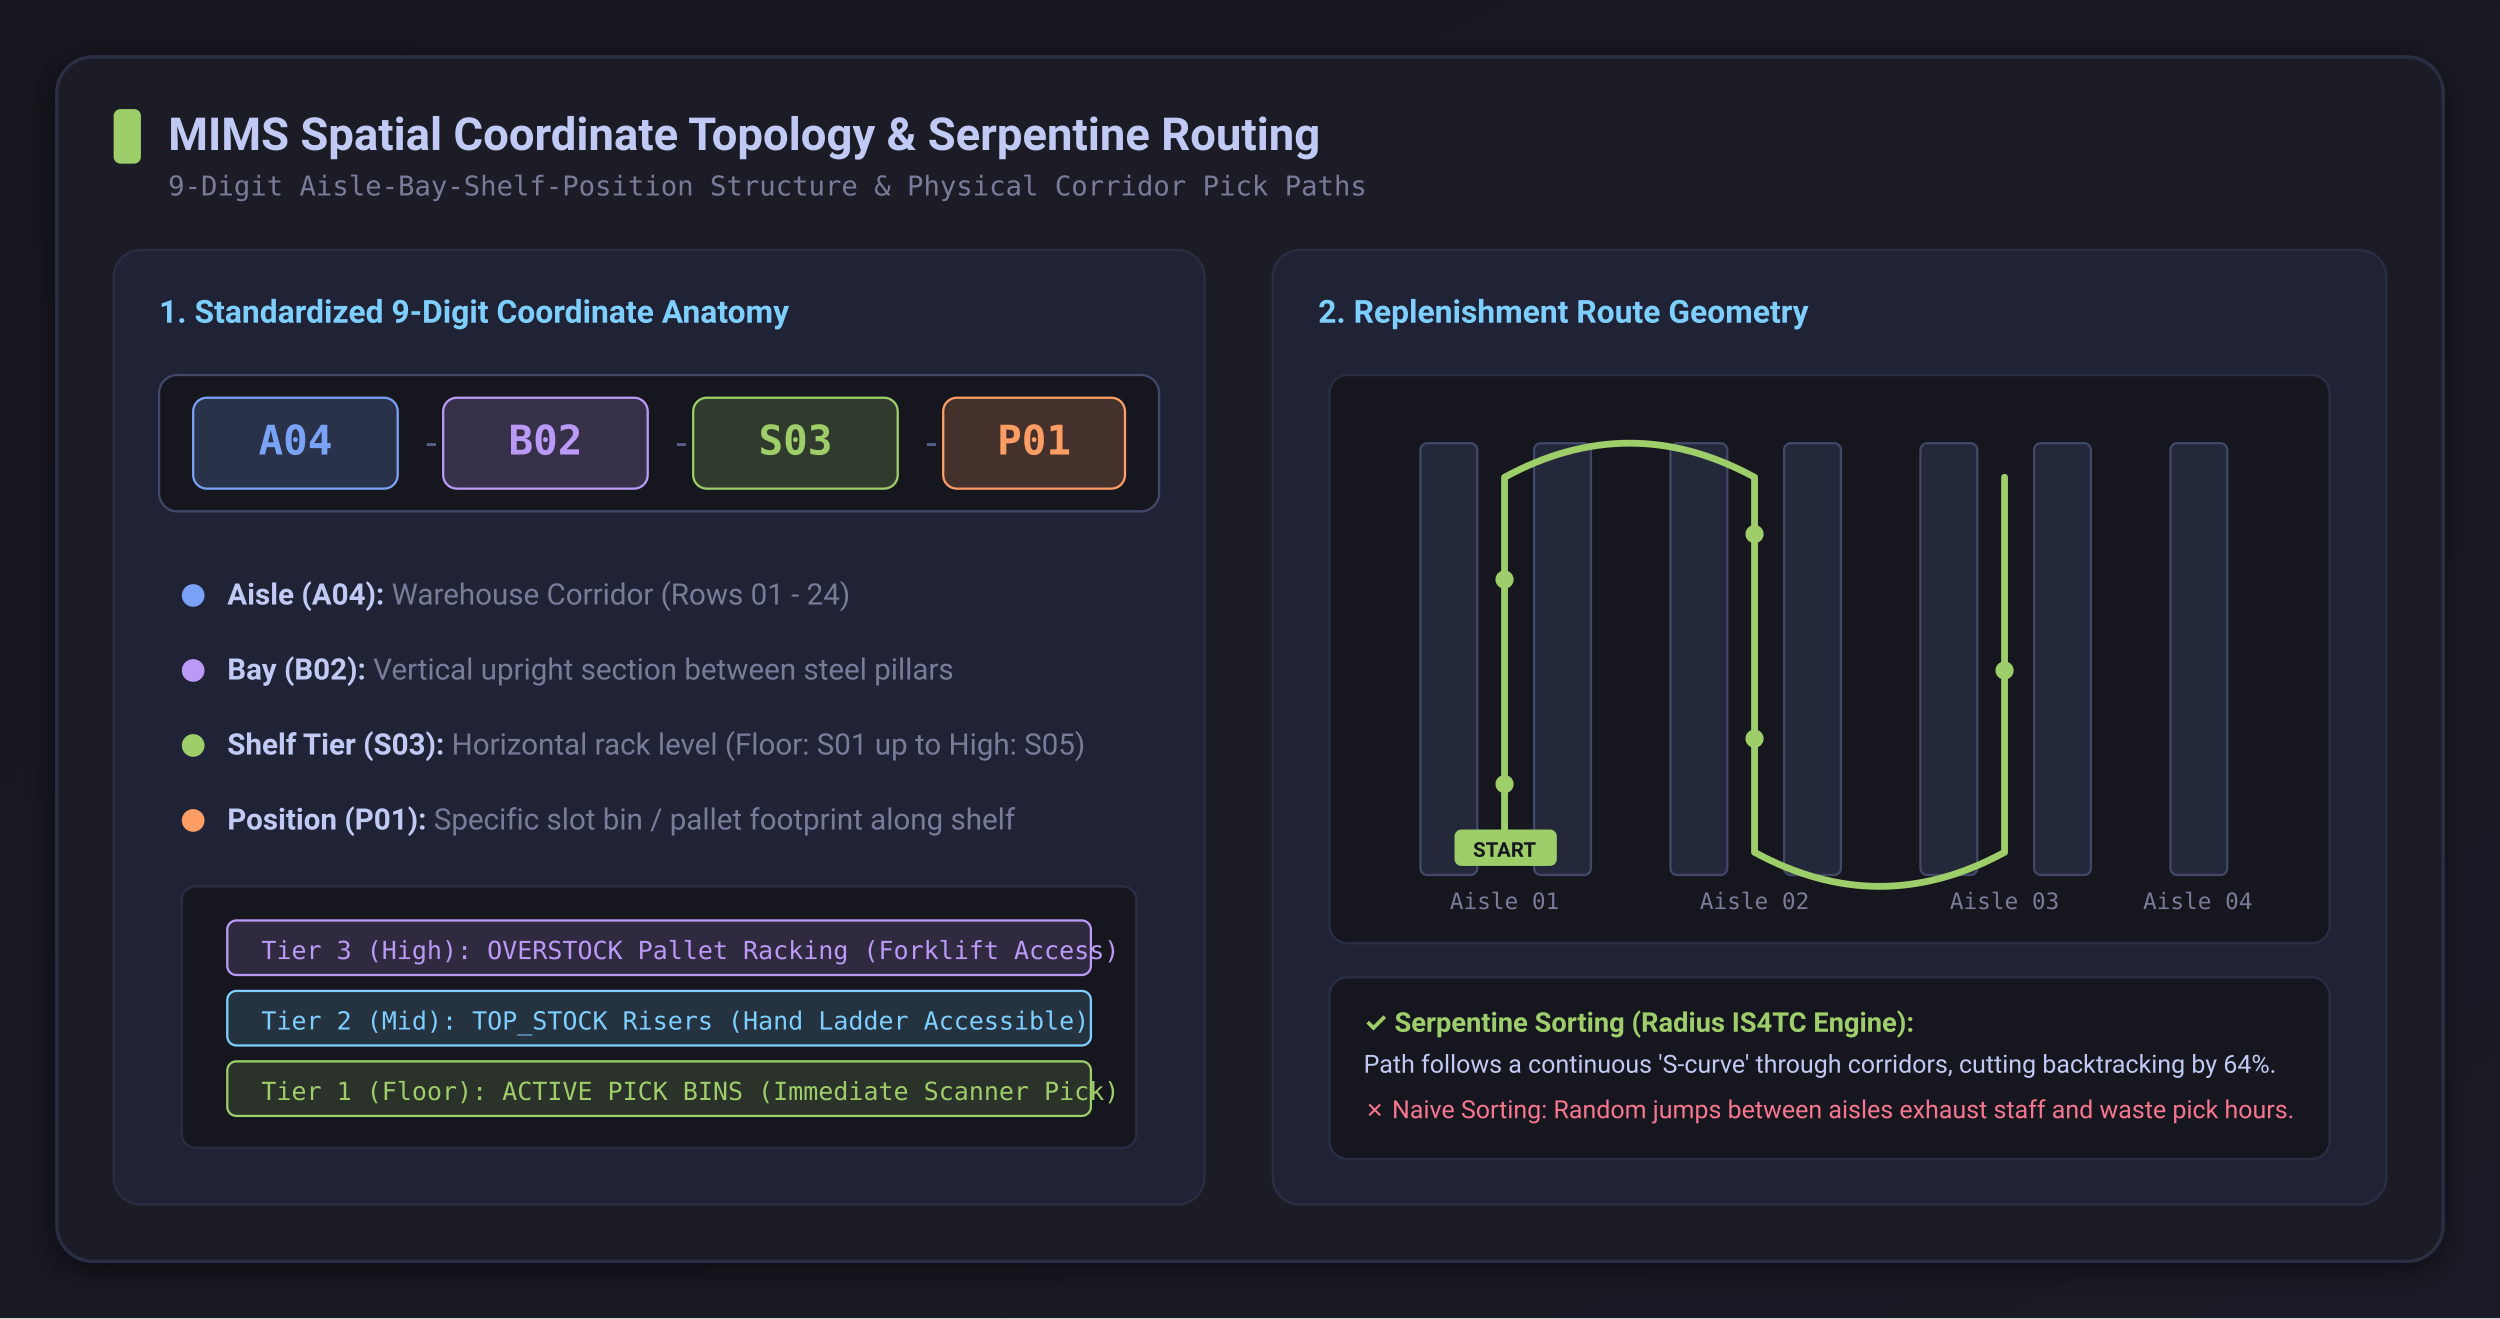
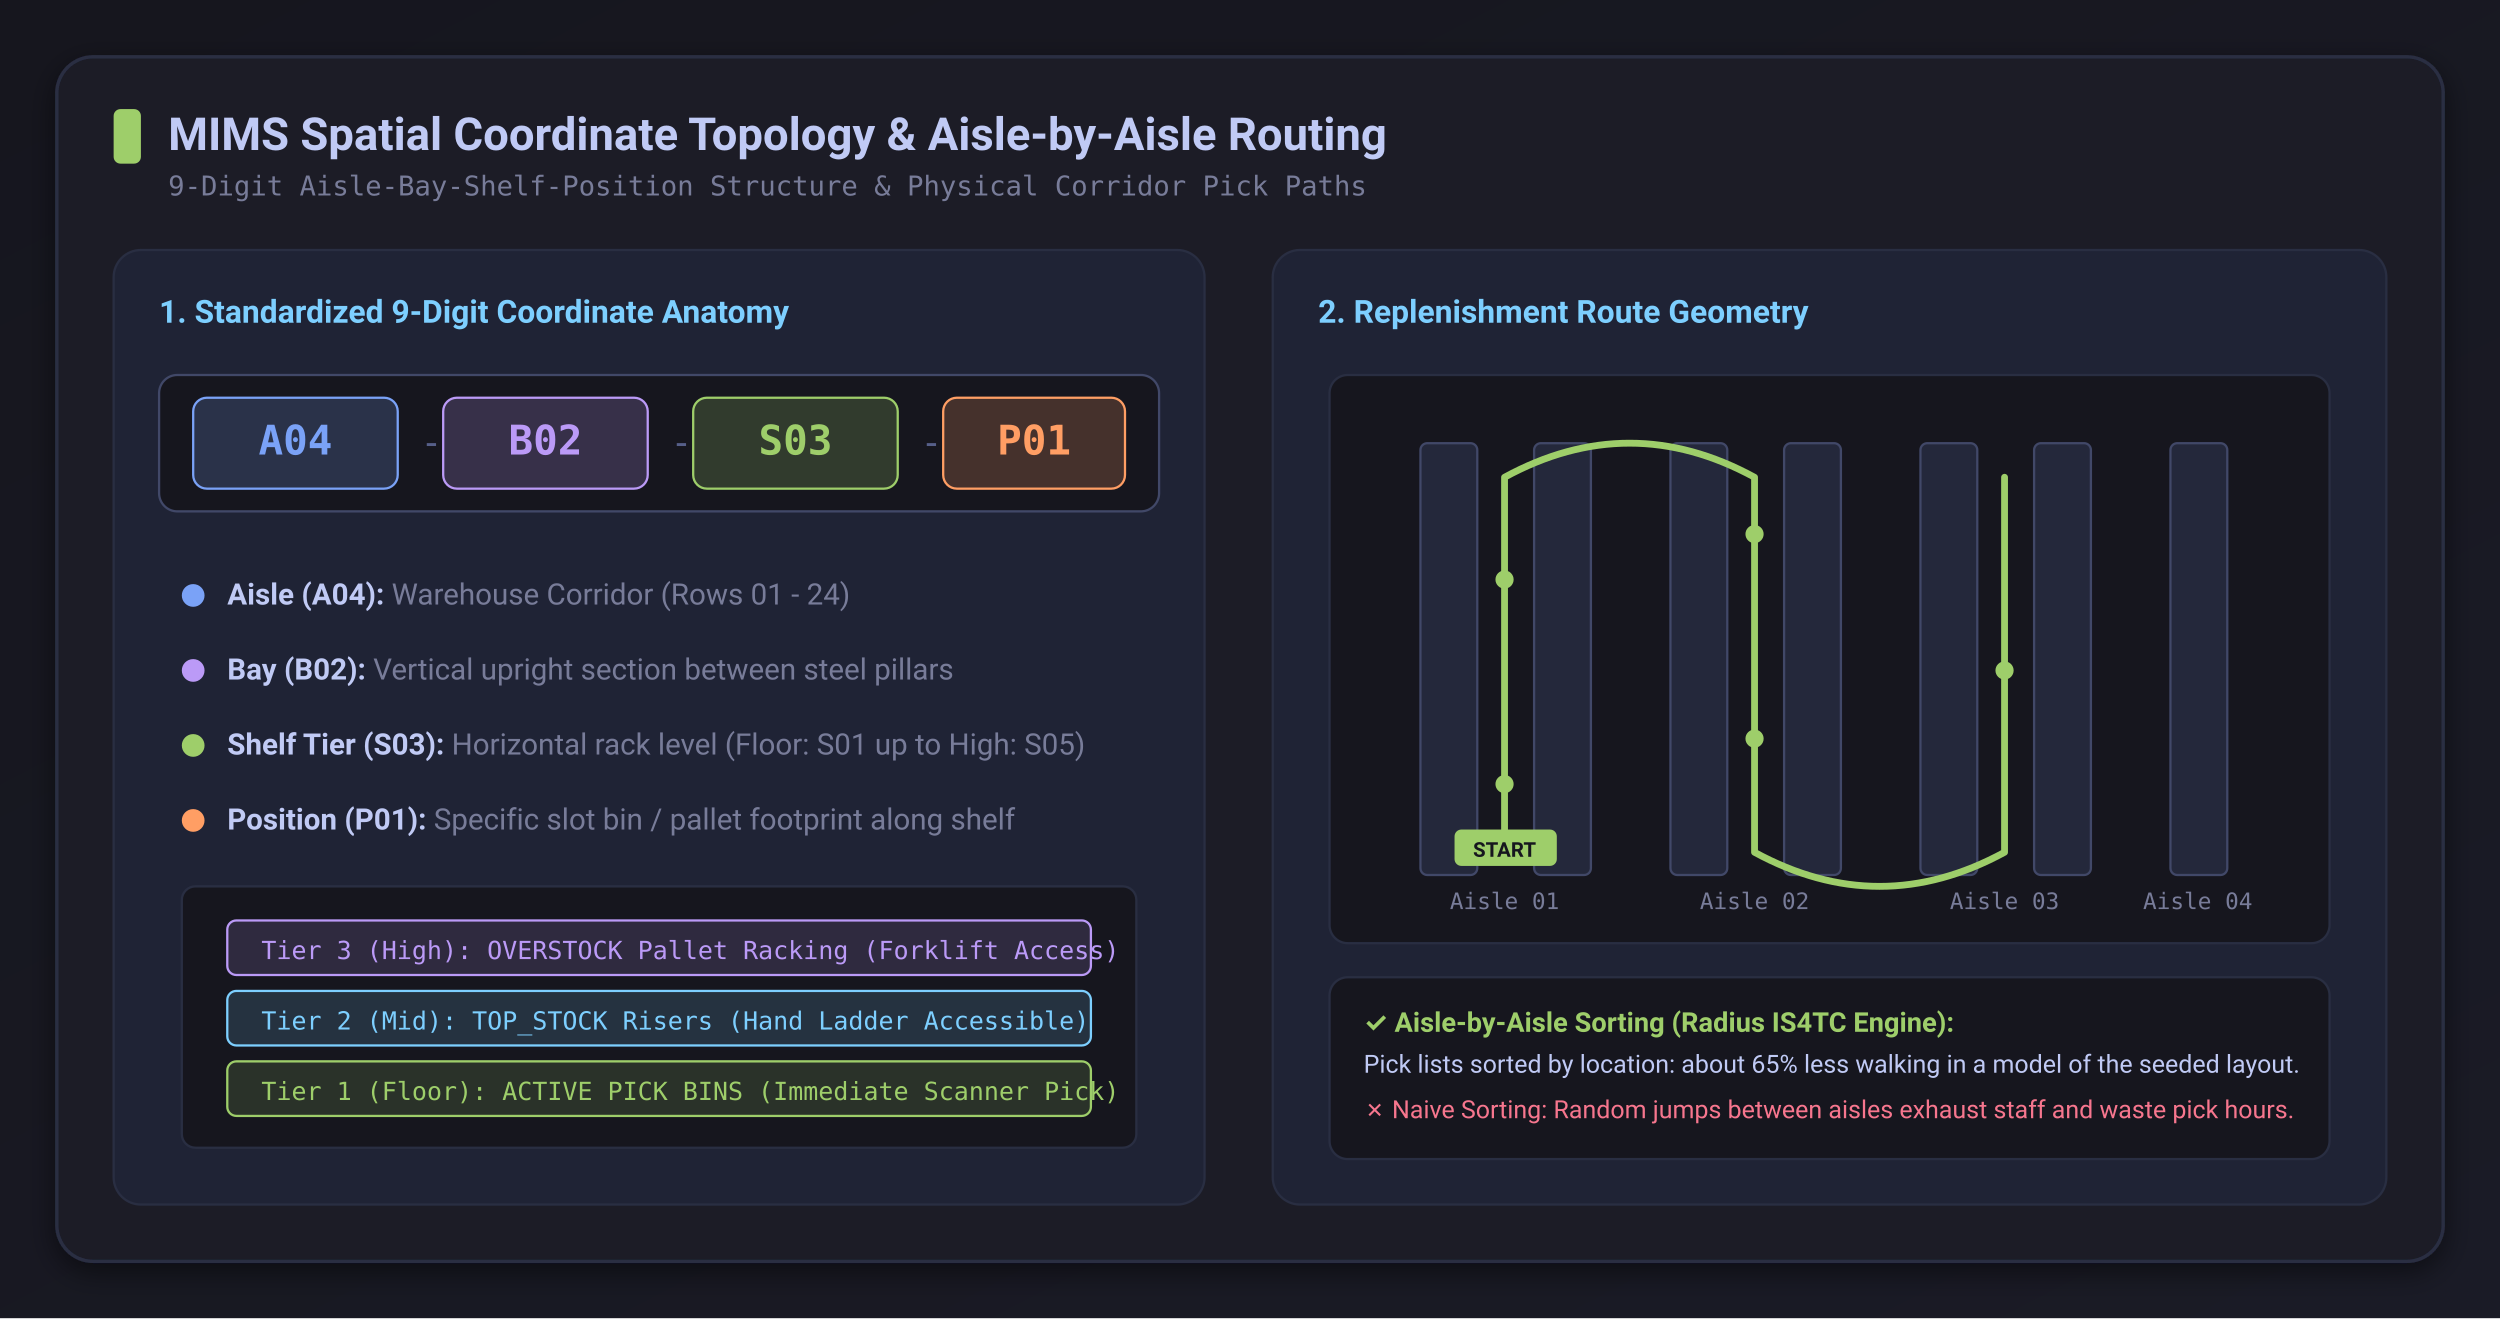
<svg xmlns="http://www.w3.org/2000/svg" viewBox="0 0 1100 580" width="100%" height="100%" style="background-color: #16161e; font-family: -apple-system, BlinkMacSystemFont, 'Segoe UI', Roboto, 'Helvetica Neue', Arial, sans-serif;">
  <defs>
    <linearGradient id="bgGrad" x1="0%" y1="0%" x2="100%" y2="100%">
      <stop offset="0%" stop-color="#16161e" />
      <stop offset="100%" stop-color="#1a1b26" />
    </linearGradient>
    <filter id="cardShadow" x="-5%" y="-5%" width="110%" height="115%">
      <feDropShadow dx="0" dy="4" stdDeviation="6" flood-color="#000000" flood-opacity="0.5" />
    </filter>
  </defs>
  <rect width="1100" height="580" fill="url(#bgGrad)" />
  <rect x="25" y="25" width="1050" height="530" rx="16" fill="#1a1b26" stroke="#292e42" stroke-width="1.5" filter="url(#cardShadow)" />
  <g transform="translate(50, 60)">
    <rect x="0" y="-12" width="12" height="24" rx="3" fill="#9ece6a" />
-     <text x="24" y="6" fill="#c0caf5" font-size="20" font-weight="700">MIMS Spatial Coordinate Topology &amp; Serpentine Routing</text>
+     <text x="24" y="6" fill="#c0caf5" font-size="20" font-weight="700">MIMS Spatial Coordinate Topology &amp; Aisle-by-Aisle Routing</text>
    <text x="24" y="26" fill="#787c99" font-size="12" font-family="monospace">9-Digit Aisle-Bay-Shelf-Position Structure &amp; Physical Corridor Pick Paths</text>
  </g>
  <g transform="translate(50, 110)">
    <rect x="0" y="0" width="480" height="420" rx="12" fill="#1f2335" stroke="#292e42" />
    <text x="20" y="32" fill="#7dcfff" font-size="14" font-weight="700">1. Standardized 9-Digit Coordinate Anatomy</text>
    <g transform="translate(20, 55)">
      <rect x="0" y="0" width="440" height="60" rx="8" fill="#16161e" stroke="#414868" />
      <rect x="15" y="10" width="90" height="40" rx="6" fill="#7aa2f7" fill-opacity="0.2" stroke="#7aa2f7" />
      <text x="60" y="35" fill="#7aa2f7" font-size="18" font-weight="700" font-family="monospace" text-anchor="middle">A04</text>
      <text x="115" y="35" fill="#565f89" font-size="16" font-family="monospace">-</text>
      <rect x="125" y="10" width="90" height="40" rx="6" fill="#bb9af7" fill-opacity="0.2" stroke="#bb9af7" />
      <text x="170" y="35" fill="#bb9af7" font-size="18" font-weight="700" font-family="monospace" text-anchor="middle">B02</text>
      <text x="225" y="35" fill="#565f89" font-size="16" font-family="monospace">-</text>
      <rect x="235" y="10" width="90" height="40" rx="6" fill="#9ece6a" fill-opacity="0.2" stroke="#9ece6a" />
      <text x="280" y="35" fill="#9ece6a" font-size="18" font-weight="700" font-family="monospace" text-anchor="middle">S03</text>
      <text x="335" y="35" fill="#565f89" font-size="16" font-family="monospace">-</text>
      <rect x="345" y="10" width="80" height="40" rx="6" fill="#ff9e64" fill-opacity="0.2" stroke="#ff9e64" />
      <text x="385" y="35" fill="#ff9e64" font-size="18" font-weight="700" font-family="monospace" text-anchor="middle">P01</text>
    </g>
    <g transform="translate(25, 140)">
      <circle cx="10" cy="12" r="5" fill="#7aa2f7" />
      <text x="25" y="16" fill="#c0caf5" font-size="13" font-weight="600">Aisle (A04): <tspan fill="#787c99" font-weight="400">Warehouse Corridor (Rows 01 - 24)</tspan>
      </text>
      <circle cx="10" cy="45" r="5" fill="#bb9af7" />
      <text x="25" y="49" fill="#c0caf5" font-size="13" font-weight="600">Bay (B02): <tspan fill="#787c99" font-weight="400">Vertical upright section between steel pillars</tspan>
      </text>
      <circle cx="10" cy="78" r="5" fill="#9ece6a" />
      <text x="25" y="82" fill="#c0caf5" font-size="13" font-weight="600">Shelf Tier (S03): <tspan fill="#787c99" font-weight="400">Horizontal rack level (Floor: S01 up to High: S05)</tspan>
      </text>
      <circle cx="10" cy="111" r="5" fill="#ff9e64" />
      <text x="25" y="115" fill="#c0caf5" font-size="13" font-weight="600">Position (P01): <tspan fill="#787c99" font-weight="400">Specific slot bin / pallet footprint along shelf</tspan>
      </text>
    </g>
    <g transform="translate(30, 280)">
      <rect x="0" y="0" width="420" height="115" rx="6" fill="#16161e" stroke="#292e42" />
      <rect x="20" y="15" width="380" height="24" rx="4" fill="#bb9af7" fill-opacity="0.15" stroke="#bb9af7" />
      <text x="35" y="32" fill="#bb9af7" font-size="11" font-family="monospace">Tier 3 (High): OVERSTOCK Pallet Racking (Forklift Access)</text>
      <rect x="20" y="46" width="380" height="24" rx="4" fill="#7dcfff" fill-opacity="0.15" stroke="#7dcfff" />
      <text x="35" y="63" fill="#7dcfff" font-size="11" font-family="monospace">Tier 2 (Mid): TOP_STOCK Risers (Hand Ladder Accessible)</text>
      <rect x="20" y="77" width="380" height="24" rx="4" fill="#9ece6a" fill-opacity="0.15" stroke="#9ece6a" />
      <text x="35" y="94" fill="#9ece6a" font-size="11" font-family="monospace">Tier 1 (Floor): ACTIVE PICK BINS (Immediate Scanner Pick)</text>
    </g>
  </g>
  <g transform="translate(560, 110)">
    <rect x="0" y="0" width="490" height="420" rx="12" fill="#1f2335" stroke="#292e42" />
    <text x="20" y="32" fill="#7dcfff" font-size="14" font-weight="700">2. Replenishment Route Geometry</text>
    <g transform="translate(25, 55)">
      <rect x="0" y="0" width="440" height="250" rx="8" fill="#16161e" stroke="#292e42" />
      <rect x="40" y="30" width="25" height="190" rx="3" fill="#24283b" stroke="#414868" />
      <rect x="90" y="30" width="25" height="190" rx="3" fill="#24283b" stroke="#414868" />
      <text x="77" y="235" fill="#787c99" font-size="10" font-family="monospace" text-anchor="middle">Aisle 01</text>
      <rect x="150" y="30" width="25" height="190" rx="3" fill="#24283b" stroke="#414868" />
      <rect x="200" y="30" width="25" height="190" rx="3" fill="#24283b" stroke="#414868" />
      <text x="187" y="235" fill="#787c99" font-size="10" font-family="monospace" text-anchor="middle">Aisle 02</text>
      <rect x="260" y="30" width="25" height="190" rx="3" fill="#24283b" stroke="#414868" />
      <rect x="310" y="30" width="25" height="190" rx="3" fill="#24283b" stroke="#414868" />
      <text x="297" y="235" fill="#787c99" font-size="10" font-family="monospace" text-anchor="middle">Aisle 03</text>
      <rect x="370" y="30" width="25" height="190" rx="3" fill="#24283b" stroke="#414868" />
      <text x="382" y="235" fill="#787c99" font-size="10" font-family="monospace" text-anchor="middle">Aisle 04</text>
      <path d="M 77 210 L 77 45 Q 132 15 187 45 L 187 210 Q 242 240 297 210 L 297 45" fill="none" stroke="#9ece6a" stroke-width="3" stroke-linecap="round" stroke-linejoin="round" />
      <circle cx="77" cy="180" r="4" fill="#9ece6a" />
      <circle cx="77" cy="90" r="4" fill="#9ece6a" />
      <circle cx="187" cy="70" r="4" fill="#9ece6a" />
      <circle cx="187" cy="160" r="4" fill="#9ece6a" />
      <circle cx="297" cy="130" r="4" fill="#9ece6a" />
      <rect x="55" y="200" width="45" height="16" rx="3" fill="#9ece6a" />
      <text x="77" y="212" fill="#16161e" font-size="9" font-weight="700" text-anchor="middle">START</text>
    </g>
    <g transform="translate(25, 320)">
      <rect x="0" y="0" width="440" height="80" rx="8" fill="#16161e" stroke="#292e42" />
-       <text x="15" y="24" fill="#9ece6a" font-size="12" font-weight="700">✓ Serpentine Sorting (Radius IS4TC Engine):</text>
-       <text x="15" y="42" fill="#c0caf5" font-size="11">Path follows a continuous 'S-curve' through corridors, cutting backtracking by 64%.</text>
+       <text x="15" y="24" fill="#9ece6a" font-size="12" font-weight="700">✓ Aisle-by-Aisle Sorting (Radius IS4TC Engine):</text>
+       <text x="15" y="42" fill="#c0caf5" font-size="11">Pick lists sorted by location: about 65% less walking in a model of the seeded layout.</text>
      <text x="15" y="62" fill="#f7768e" font-size="11">✗ Naive Sorting: Random jumps between aisles exhaust staff and waste pick hours.</text>
    </g>
  </g>
</svg>
